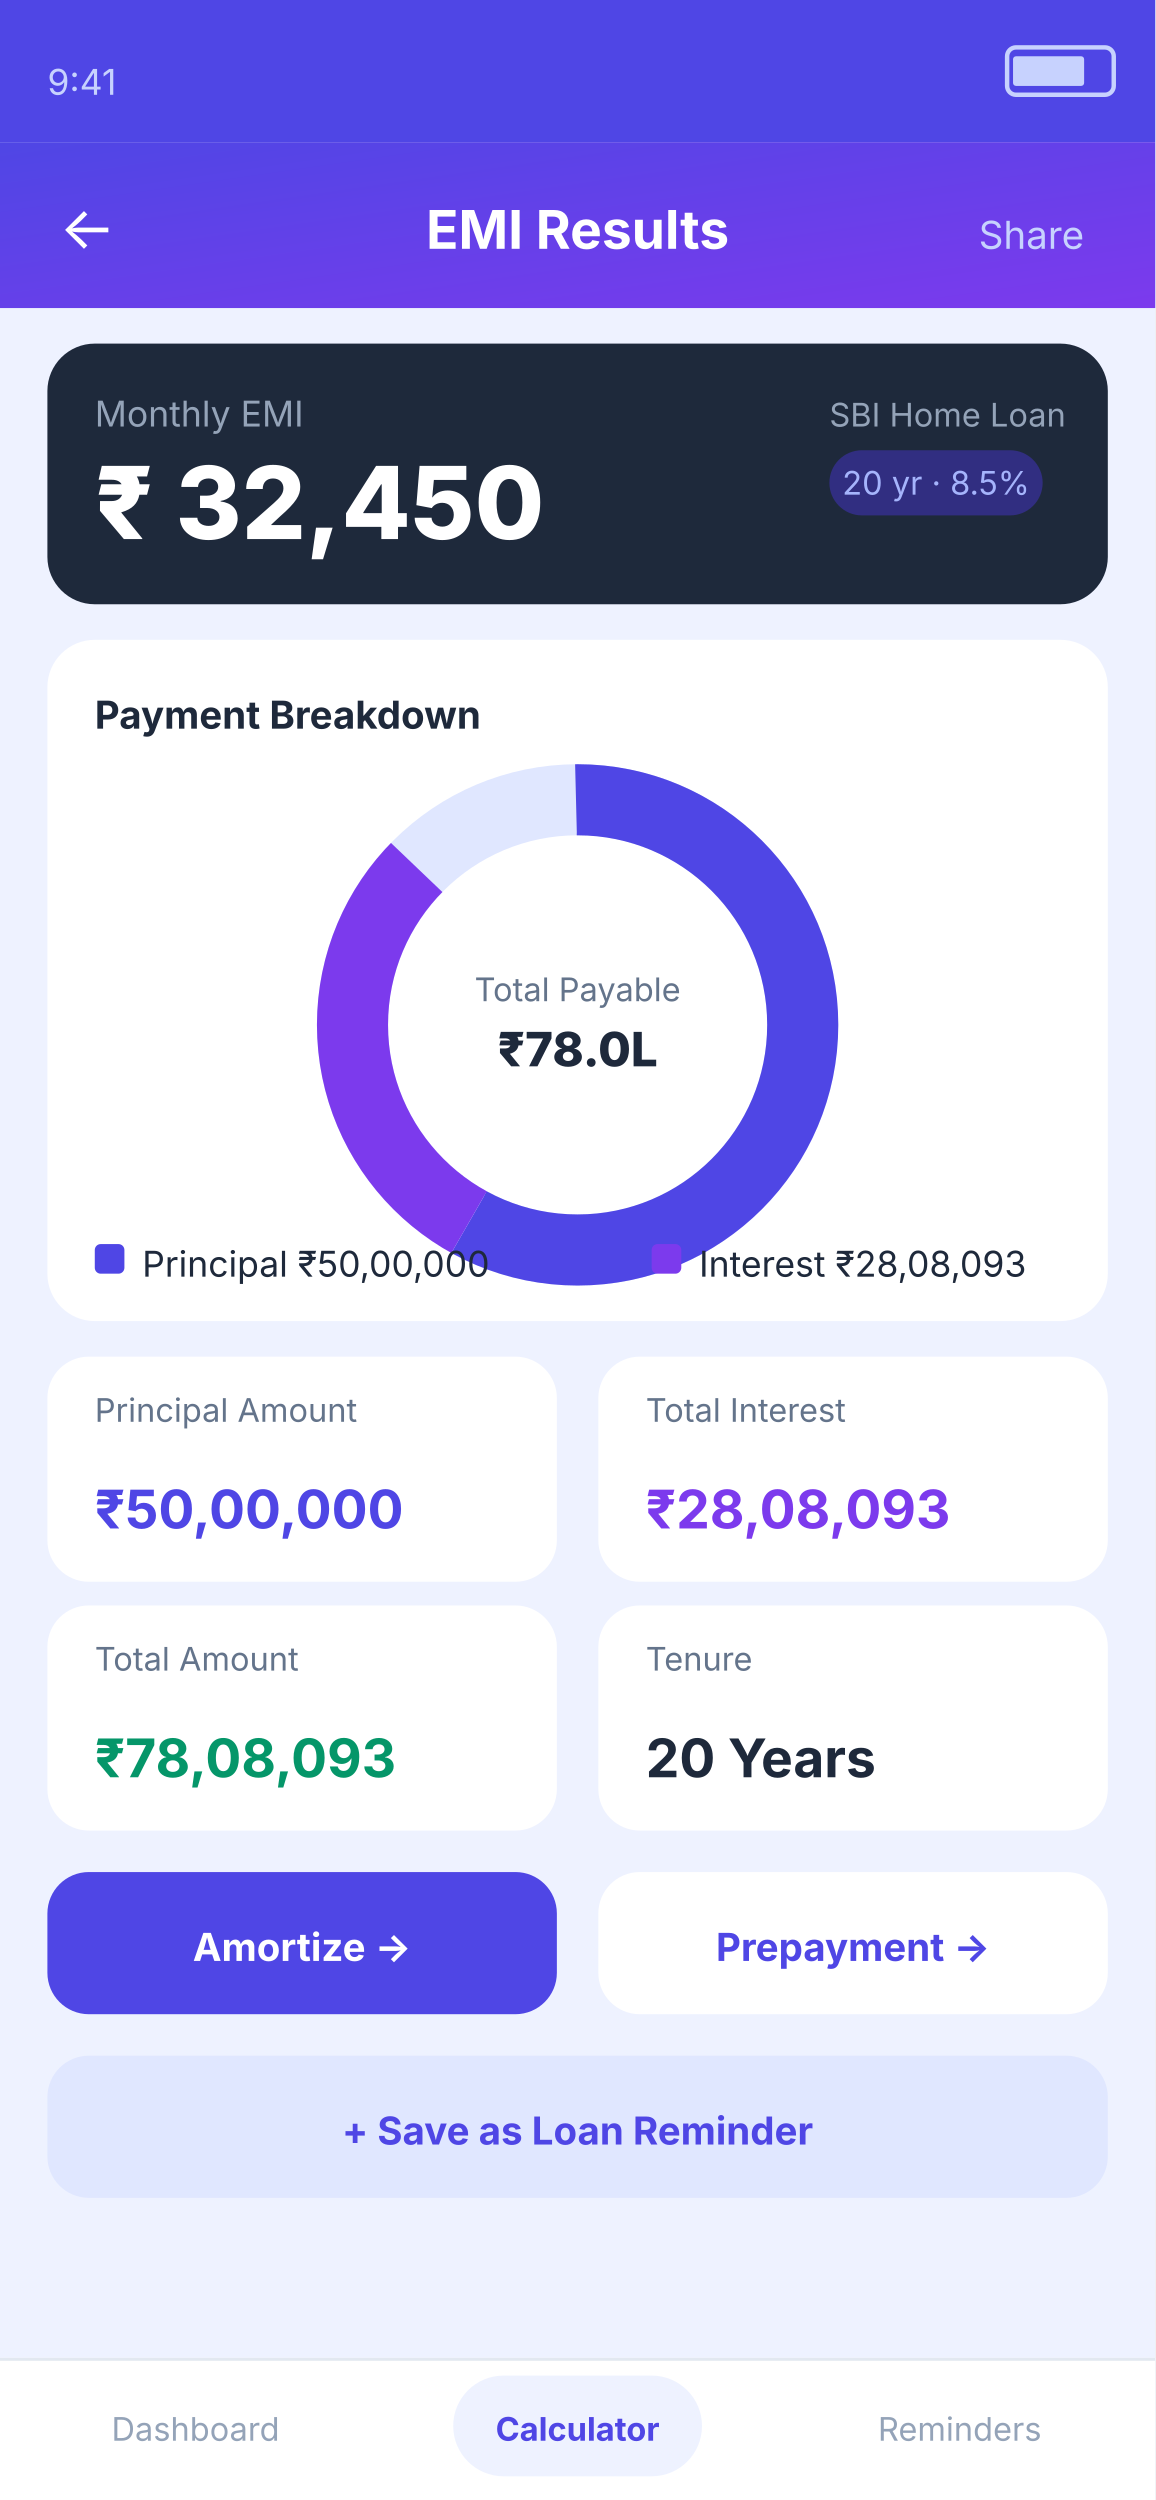
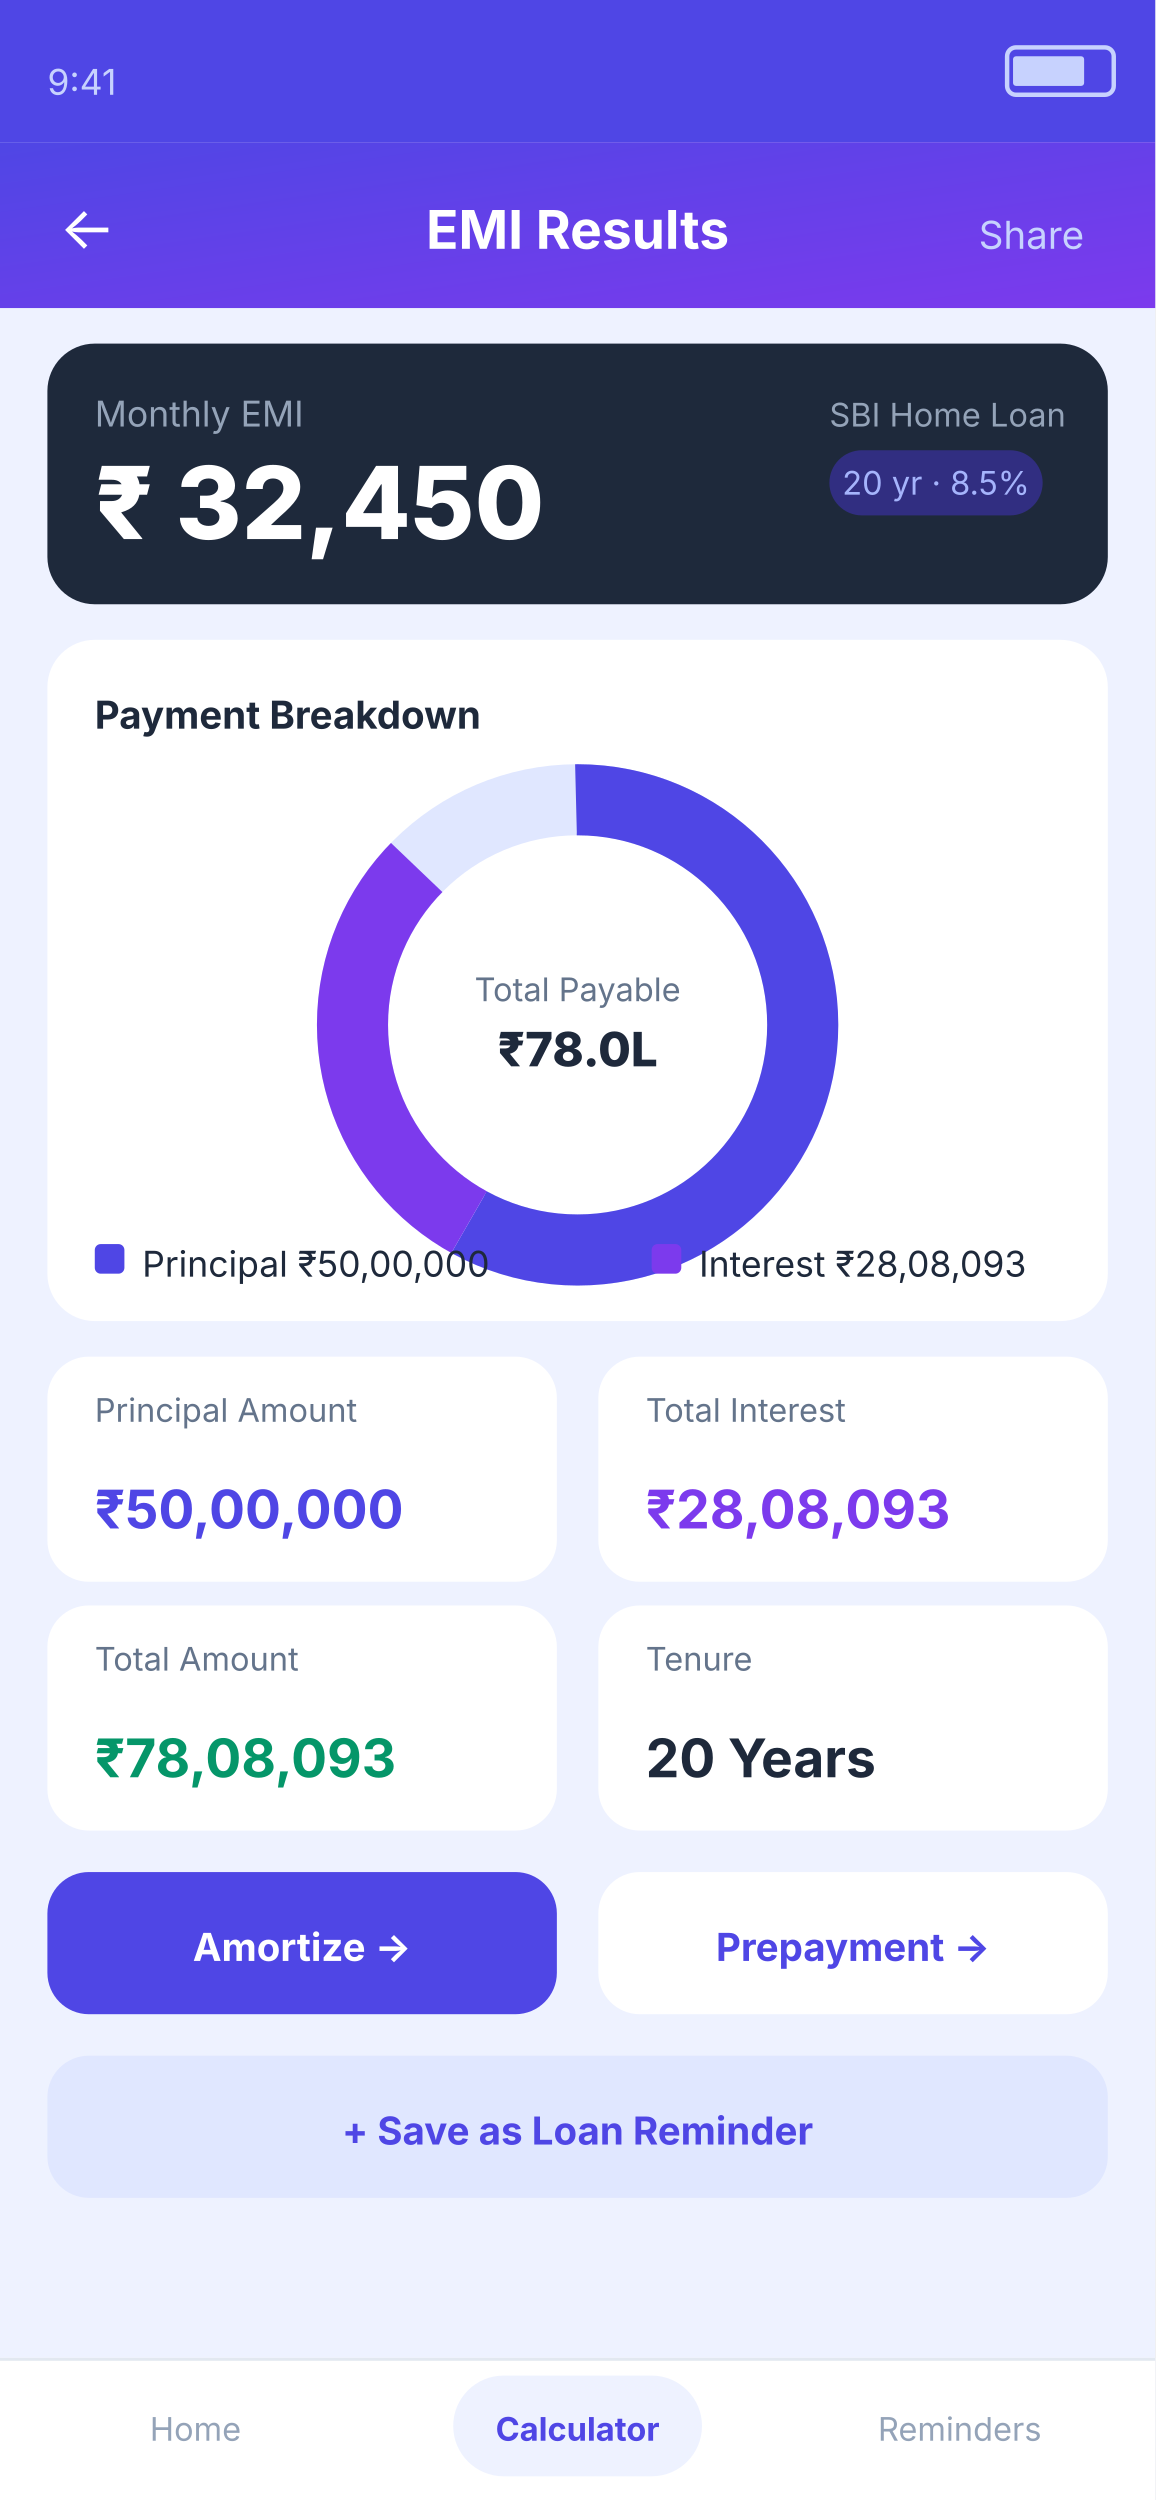
<svg xmlns="http://www.w3.org/2000/svg" width="390" height="844" viewBox="0 0 390 844" font-family="-apple-system, system-ui, sans-serif" stroke="none">
  <defs>
    <linearGradient id="hdr" x1="0" y1="0" x2="1" y2="1">
      <stop offset="0%" stop-color="#4F46E5" />
      <stop offset="100%" stop-color="#7C3AED" />
    </linearGradient>
  </defs>
  <rect width="390" height="844" fill="#EEF2FF" />
  <rect width="390" height="48" fill="#4F46E5" />
  <text x="16" y="32" font-size="12" fill="#C7D2FE">9:41</text>
  <rect x="340" y="16" width="36" height="16" rx="3" fill="none" stroke="#C7D2FE" stroke-width="1.5" />
  <rect x="342" y="19" width="24" height="10" rx="1" fill="#C7D2FE" />
  <rect x="0" y="48" width="390" height="56" fill="url(#hdr)" />
  <text x="20" y="84" font-size="20" fill="#FFFFFF">←</text>
  <text x="195" y="84" font-size="18" font-weight="700" text-anchor="middle" fill="#FFFFFF">EMI Results</text>
  <text x="366" y="84" font-size="13" text-anchor="end" fill="#C7D2FE">Share</text>
  <rect x="16" y="116" width="358" height="88" rx="16" fill="#1E293B" />
  <text x="32" y="144" font-size="12" fill="#94A3B8">Monthly EMI</text>
  <text x="32" y="182" font-size="34" font-weight="800" fill="#FFFFFF">₹ 32,450</text>
  <text x="280" y="144" font-size="11" fill="#94A3B8">SBI Home Loan</text>
  <rect x="280" y="152" width="72" height="22" rx="11" fill="#312E81" />
  <text x="316" y="167" font-size="11" text-anchor="middle" fill="#A5B4FC">20 yr · 8.5%</text>
  <rect x="16" y="216" width="358" height="230" rx="16" fill="#FFFFFF" />
  <text x="32" y="246" font-size="13" font-weight="700" fill="#1E293B">Payment Breakdown</text>
  <circle cx="195" cy="346" r="76" fill="none" stroke="#E0E7FF" stroke-width="24" />
  <circle cx="195" cy="346" r="76" fill="none" stroke="#4F46E5" stroke-width="24" stroke-dasharray="277 200" stroke-dashoffset="0" transform="rotate(-90 195 346)" />
  <circle cx="195" cy="346" r="76" fill="none" stroke="#7C3AED" stroke-width="24" stroke-dasharray="140 337" stroke-dashoffset="-277" transform="rotate(-90 195 346)" />
  <text x="195" y="338" font-size="11" text-anchor="middle" fill="#64748B">Total Payable</text>
  <text x="195" y="360" font-size="16" font-weight="800" text-anchor="middle" fill="#1E293B">₹78.0L</text>
  <rect x="32" y="420" width="10" height="10" rx="2" fill="#4F46E5" />
  <text x="48" y="431" font-size="12" fill="#1E293B">Principal  ₹50,00,000</text>
  <rect x="220" y="420" width="10" height="10" rx="2" fill="#7C3AED" />
  <text x="236" y="431" font-size="12" fill="#1E293B">Interest  ₹28,08,093</text>
  <rect x="16" y="458" width="172" height="76" rx="14" fill="#FFFFFF" />
  <text x="32" y="480" font-size="11" fill="#64748B">Principal Amount</text>
  <text x="32" y="516" font-size="18" font-weight="700" fill="#4F46E5">₹50,00,000</text>
  <rect x="202" y="458" width="172" height="76" rx="14" fill="#FFFFFF" />
  <text x="218" y="480" font-size="11" fill="#64748B">Total Interest</text>
  <text x="218" y="516" font-size="18" font-weight="700" fill="#7C3AED">₹28,08,093</text>
  <rect x="16" y="542" width="172" height="76" rx="14" fill="#FFFFFF" />
  <text x="32" y="564" font-size="11" fill="#64748B">Total Amount</text>
  <text x="32" y="600" font-size="18" font-weight="700" fill="#059669">₹78,08,093</text>
  <rect x="202" y="542" width="172" height="76" rx="14" fill="#FFFFFF" />
  <text x="218" y="564" font-size="11" fill="#64748B">Tenure</text>
  <text x="218" y="600" font-size="18" font-weight="700" fill="#1E293B">20 Years</text>
  <rect x="16" y="632" width="172" height="48" rx="14" fill="#4F46E5" />
  <text x="102" y="662" font-size="13" font-weight="700" text-anchor="middle" fill="#FFFFFF">Amortize →</text>
  <rect x="202" y="632" width="172" height="48" rx="14" fill="#FFFFFF" />
  <text x="288" y="662" font-size="13" font-weight="700" text-anchor="middle" fill="#4F46E5">Prepayment →</text>
  <rect x="16" y="694" width="358" height="48" rx="14" fill="#E0E7FF" />
  <text x="195" y="724" font-size="13" font-weight="700" text-anchor="middle" fill="#4F46E5">+ Save as Loan Reminder</text>
  <rect x="0" y="796" width="390" height="48" fill="#FFFFFF" />
  <rect x="0" y="796" width="390" height="1" fill="#E2E8F0" />
-   <text x="66" y="824" font-size="11" text-anchor="middle" fill="#94A3B8">Dashboard</text>
+   <text x="66" y="824" font-size="11" text-anchor="middle" fill="#94A3B8">Home</text>
  <rect x="153" y="802" width="84" height="34" rx="17" fill="#EEF2FF" />
  <text x="195" y="824" font-size="11" font-weight="700" text-anchor="middle" fill="#4F46E5">Calculator</text>
  <text x="324" y="824" font-size="11" text-anchor="middle" fill="#94A3B8">Reminders</text>
</svg>
